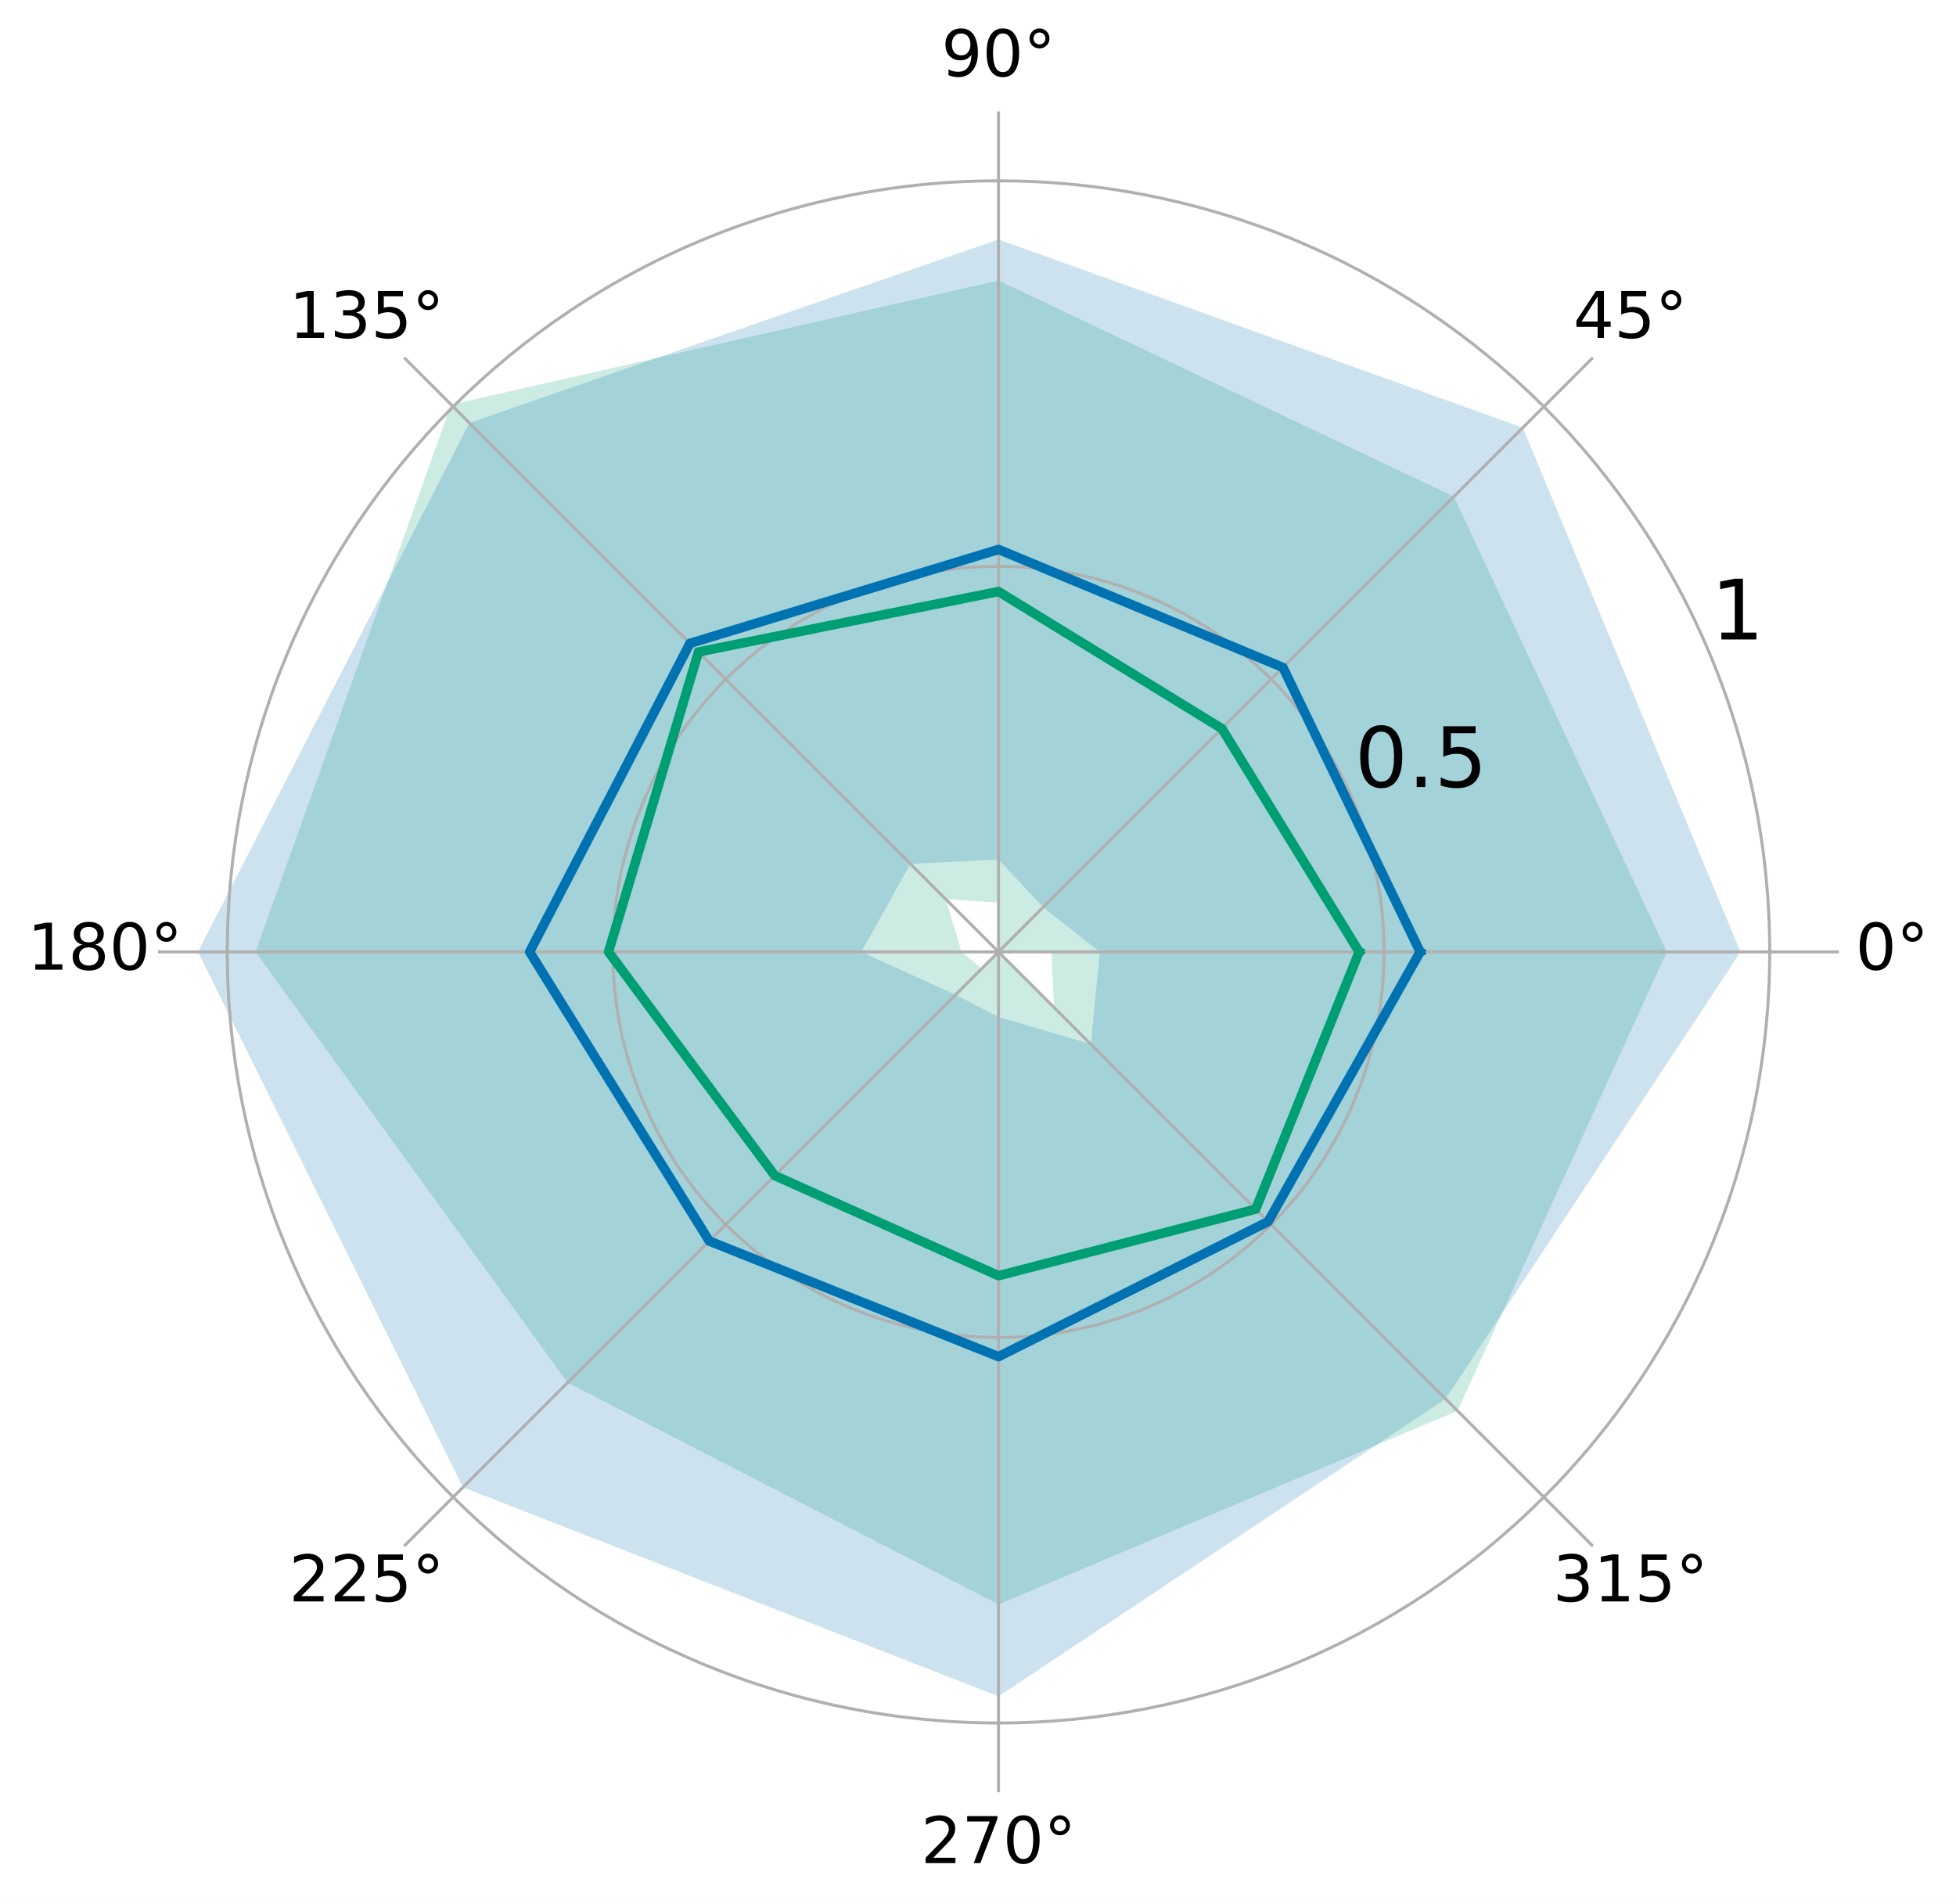
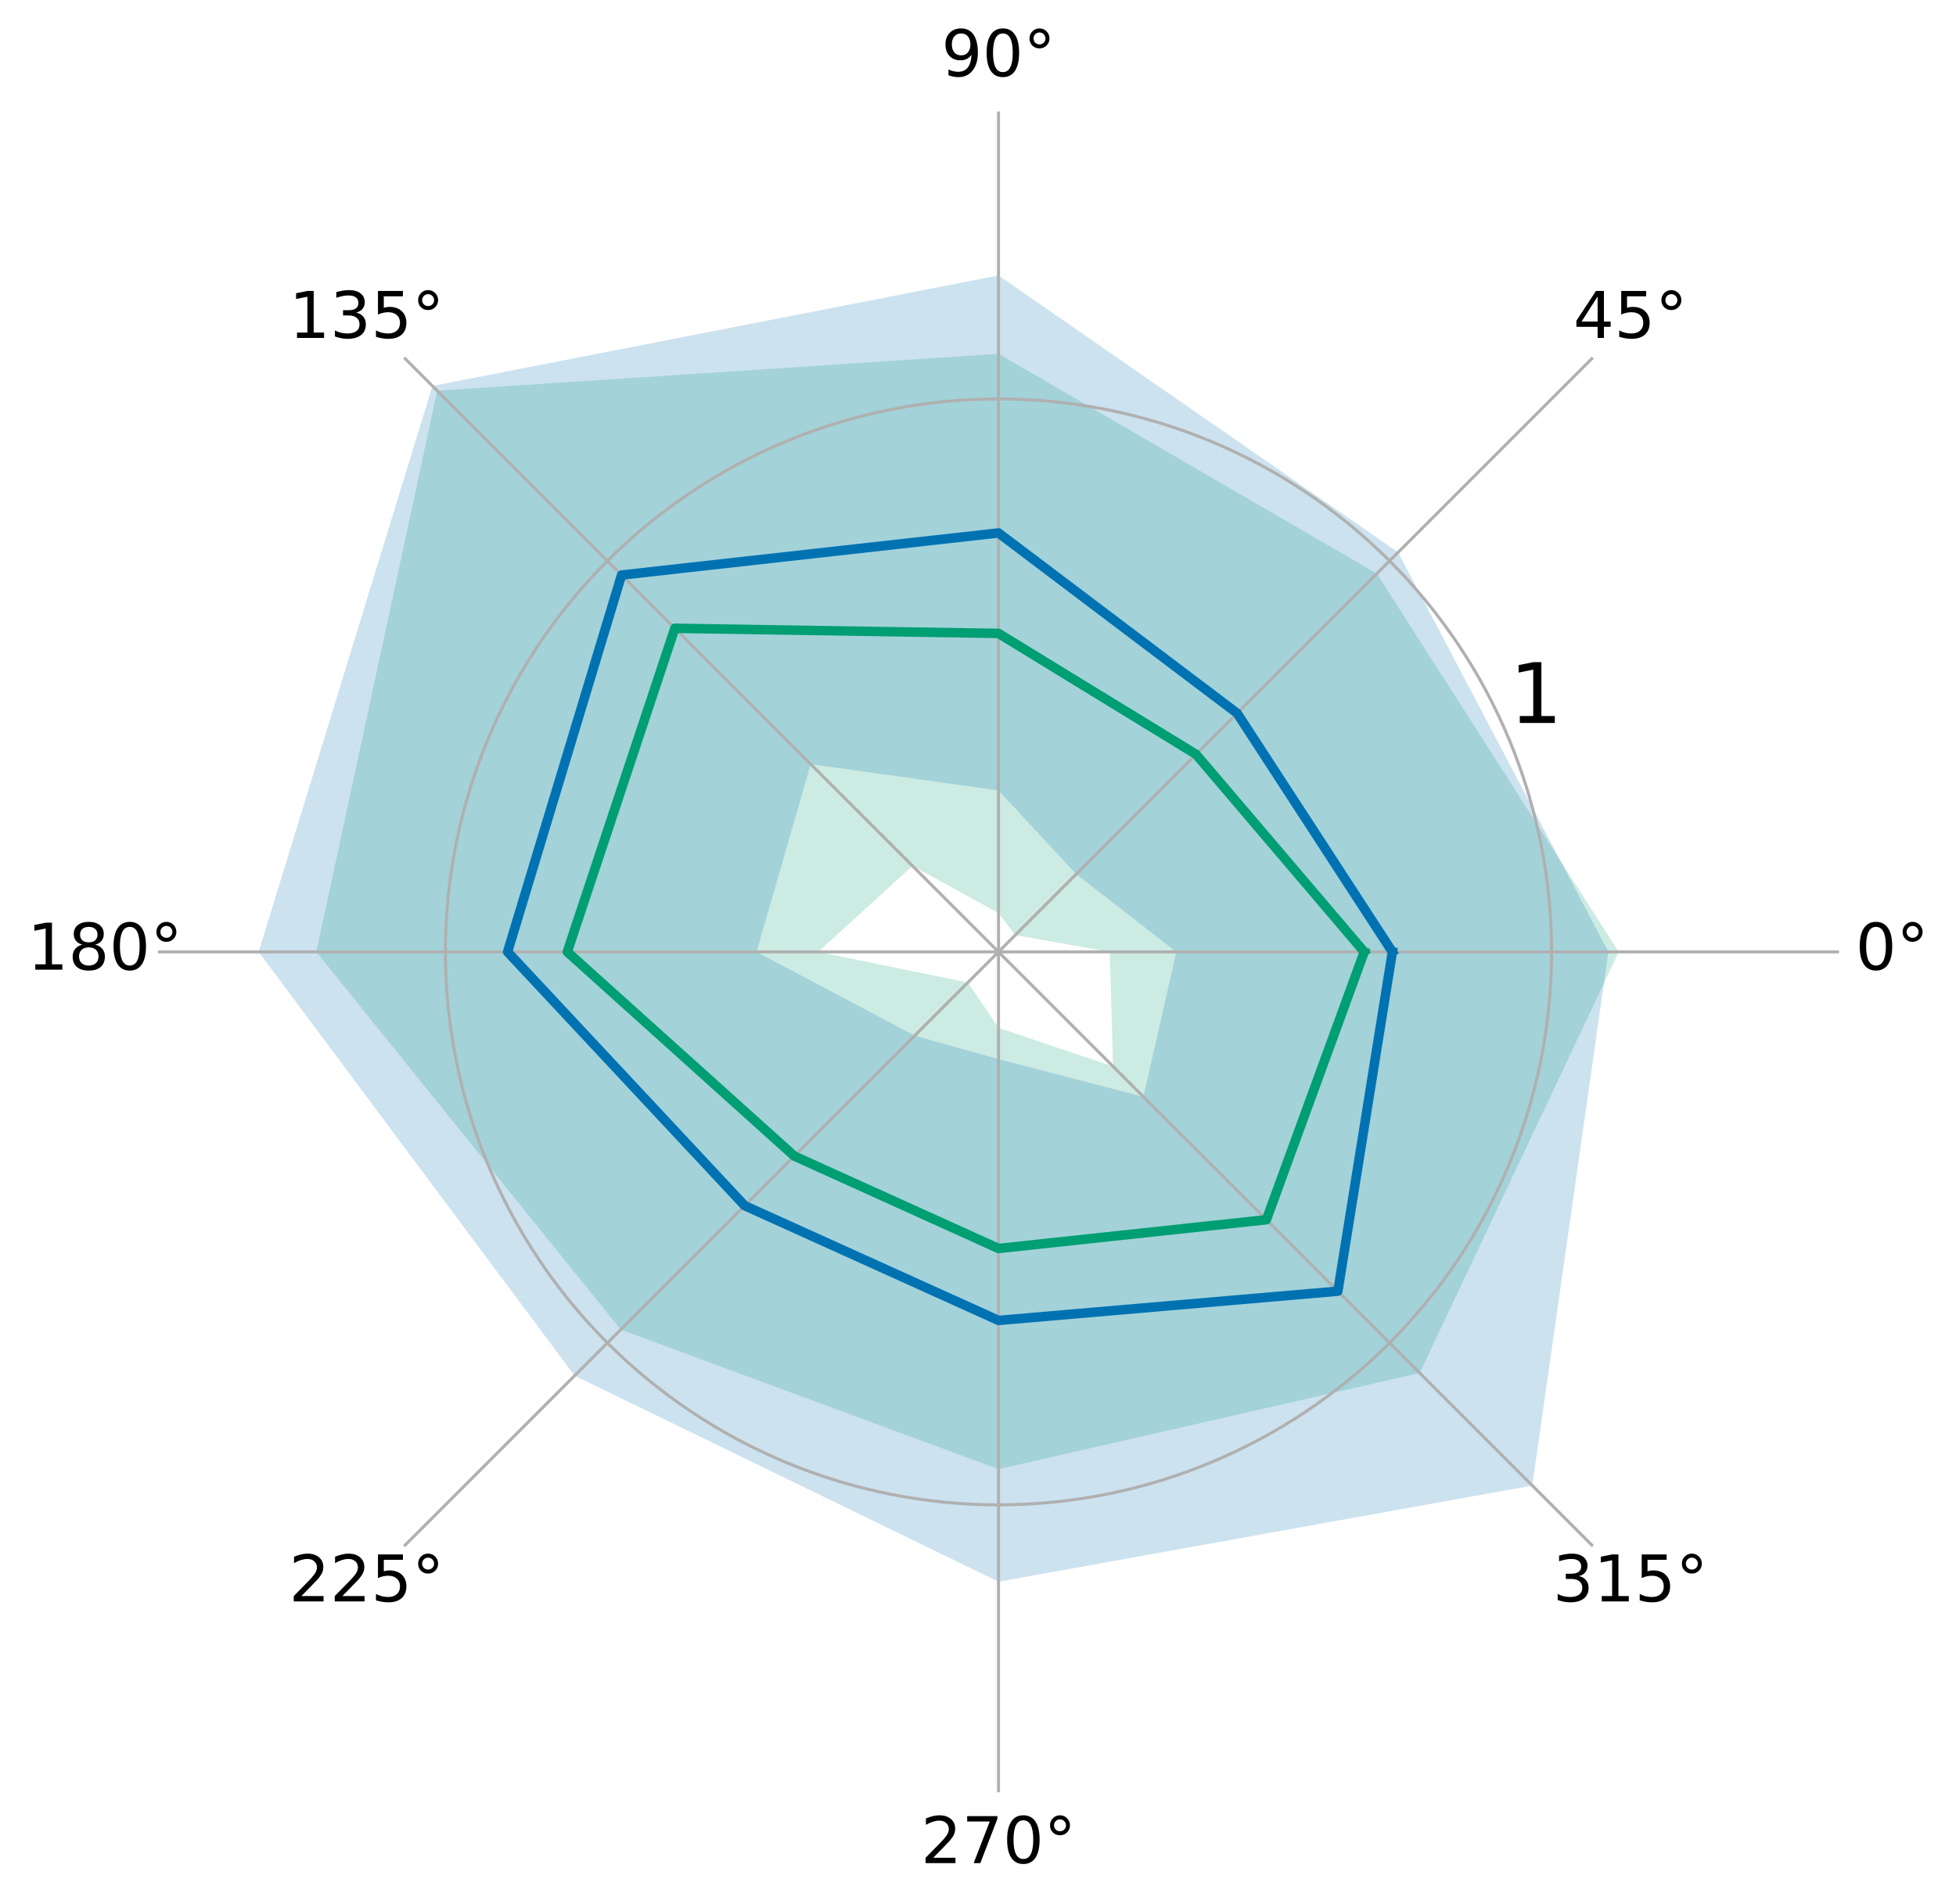
<svg xmlns="http://www.w3.org/2000/svg" xmlns:xlink="http://www.w3.org/1999/xlink" width="516.053pt" height="502.373pt" viewBox="0 0 516.053 502.373" version="1.1">
  <defs>
    <style type="text/css">*{stroke-linejoin: round; stroke-linecap: butt}</style>
  </defs>
  <g id="figure_1">
    <g id="patch_1">
      <path d="M 0 502.373  L 516.053 502.373  L 516.053 0  L 0 0  z " style="fill: #ffffff" />
    </g>
    <g id="axes_1">
      <g id="patch_2">
        <path d="M 485.194 251.186  C 485.194 222.065 479.458 193.227 468.314 166.323  C 457.17 139.418 440.834 114.97 420.242 94.378  C 399.651 73.787 375.203 57.451 348.298 46.307  C 321.394 35.163 292.556 29.426 263.434 29.426  C 234.313 29.426 205.475 35.163 178.57 46.307  C 151.666 57.451 127.218 73.787 106.626 94.378  C 86.035 114.97 69.699 139.418 58.555 166.323  C 47.411 193.227 41.674 222.065 41.674 251.186  C 41.674 280.308 47.411 309.146 58.555 336.05  C 69.699 362.955 86.035 387.403 106.626 407.994  C 127.218 428.586 151.666 444.922 178.57 456.066  C 205.475 467.21 234.313 472.946 263.434 472.946  C 292.556 472.946 321.394 467.21 348.298 456.066  C 375.203 444.922 399.651 428.586 420.242 407.994  C 440.834 387.403 457.17 362.955 468.314 336.05  C 479.458 309.146 485.194 280.308 485.194 251.186  M 263.434 251.186  C 263.434 251.186 263.434 251.186 263.434 251.186  C 263.434 251.186 263.434 251.186 263.434 251.186  C 263.434 251.186 263.434 251.186 263.434 251.186  C 263.434 251.186 263.434 251.186 263.434 251.186  C 263.434 251.186 263.434 251.186 263.434 251.186  C 263.434 251.186 263.434 251.186 263.434 251.186  C 263.434 251.186 263.434 251.186 263.434 251.186  C 263.434 251.186 263.434 251.186 263.434 251.186  C 263.434 251.186 263.434 251.186 263.434 251.186  C 263.434 251.186 263.434 251.186 263.434 251.186  C 263.434 251.186 263.434 251.186 263.434 251.186  C 263.434 251.186 263.434 251.186 263.434 251.186  C 263.434 251.186 263.434 251.186 263.434 251.186  C 263.434 251.186 263.434 251.186 263.434 251.186  C 263.434 251.186 263.434 251.186 263.434 251.186  C 263.434 251.186 263.434 251.186 263.434 251.186  z " style="fill: #ffffff" />
      </g>
      <g id="FillBetweenPolyCollection_1">
        <defs>
-           <path id="m14fdbce452" d="M 439.748 -251.186  L 277.43 -251.186  L 263.434 -251.186  L 263.434 -264.208  L 249.546 -265.075  L 253.671 -251.186  L 259.052 -246.804  L 263.434 -251.186  L 278.07 -236.551  L 277.43 -251.186  L 439.748 -251.186  L 439.748 -251.186  L 384.546 -130.074  L 263.434 -79.006  L 149.756 -137.508  L 67.416 -251.186  L 119.019 -395.601  L 263.434 -428.353  L 383.58 -371.332  L 439.748 -251.186  z " />
+           <path id="mfee6537043" d="M 427.063 -251.186  L 292.793 -251.186  L 267.863 -255.615  L 263.434 -261.448  L 240.726 -273.895  L 215.879 -251.186  L 255.35 -243.102  L 263.434 -231.151  L 293.66 -220.96  L 292.793 -251.186  L 427.063 -251.186  L 427.063 -251.186  L 374.559 -140.062  L 263.434 -114.692  L 163.766 -151.518  L 83.457 -251.186  L 115.357 -399.263  L 263.434 -409.007  L 363.253 -351.005  L 427.063 -251.186  z " />
        </defs>
-         <g clip-path="url(#p6b2d14ee84)">
-           <use xlink:href="#m14fdbce452" x="0" y="502.373" style="fill: #009e73; fill-opacity: 0.2" />
+         <g clip-path="url(#pfd3d1ab04d)">
+           <use xlink:href="#mfee6537043" x="0" y="502.373" style="fill: #009e73; fill-opacity: 0.2" />
        </g>
      </g>
      <g id="FillBetweenPolyCollection_2">
        <defs>
-           <path id="me4874ee43d" d="M 459.191 -251.186  L 290.161 -251.186  L 275.212 -262.964  L 263.434 -275.575  L 240.2 -274.421  L 227.227 -251.186  L 252.11 -239.862  L 263.434 -234.03  L 287.79 -226.83  L 290.161 -251.186  L 459.191 -251.186  L 459.191 -251.186  L 381.391 -133.23  L 263.434 -54.731  L 122.144 -109.896  L 52.234 -251.186  L 123.849 -390.772  L 263.434 -439.189  L 401.764 -389.516  L 459.191 -251.186  z " />
+           <path id="m43c867fa02" d="M 424.338 -251.186  L 310.361 -251.186  L 283.942 -271.694  L 263.434 -293.79  L 213.887 -300.734  L 199.594 -251.186  L 241.338 -229.09  L 263.434 -222.885  L 301.68 -212.94  L 310.361 -251.186  L 424.338 -251.186  L 424.338 -251.186  L 404.259 -110.362  L 263.434 -84.988  L 151.6 -139.352  L 68.238 -251.186  L 114.093 -400.527  L 263.434 -429.688  L 368.863 -356.615  L 424.338 -251.186  z " />
        </defs>
-         <g clip-path="url(#p6b2d14ee84)">
-           <use xlink:href="#me4874ee43d" x="0" y="502.373" style="fill: #0072b2; fill-opacity: 0.2" />
+         <g clip-path="url(#pfd3d1ab04d)">
+           <use xlink:href="#m43c867fa02" x="0" y="502.373" style="fill: #0072b2; fill-opacity: 0.2" />
        </g>
      </g>
      <g id="matplotlib.axis_1">
        <g id="xtick_1">
          <g id="line2d_1">
-             <path d="M 263.434 251.186  L 485.194 251.186  " clip-path="url(#p6b2d14ee84)" style="fill: none; stroke: #b0b0b0; stroke-width: 0.8; stroke-linecap: square" />
+             <path d="M 263.434 251.186  L 485.194 251.186  " clip-path="url(#pfd3d1ab04d)" style="fill: none; stroke: #b0b0b0; stroke-width: 0.8; stroke-linecap: square" />
          </g>
          <g id="text_1">
            <g transform="translate(489.5362 255.8773) scale(0.17 -0.17)">
              <defs>
                <path id="DejaVuSans-30" d="M 2034 4250  Q 1547 4250 1301 3770  Q 1056 3291 1056 2328  Q 1056 1369 1301 889  Q 1547 409 2034 409  Q 2525 409 2770 889  Q 3016 1369 3016 2328  Q 3016 3291 2770 3770  Q 2525 4250 2034 4250  z M 2034 4750  Q 2819 4750 3233 4129  Q 3647 3509 3647 2328  Q 3647 1150 3233 529  Q 2819 -91 2034 -91  Q 1250 -91 836 529  Q 422 1150 422 2328  Q 422 3509 836 4129  Q 1250 4750 2034 4750  z " transform="scale(0.015625)" />
                <path id="DejaVuSans-b0" d="M 1600 4347  Q 1350 4347 1178 4173  Q 1006 4000 1006 3750  Q 1006 3503 1178 3333  Q 1350 3163 1600 3163  Q 1850 3163 2022 3333  Q 2194 3503 2194 3750  Q 2194 3997 2020 4172  Q 1847 4347 1600 4347  z M 1600 4750  Q 1800 4750 1984 4673  Q 2169 4597 2303 4453  Q 2447 4313 2519 4134  Q 2591 3956 2591 3750  Q 2591 3338 2302 3052  Q 2013 2766 1594 2766  Q 1172 2766 890 3047  Q 609 3328 609 3750  Q 609 4169 896 4459  Q 1184 4750 1600 4750  z " transform="scale(0.015625)" />
              </defs>
              <use xlink:href="#DejaVuSans-30" />
              <use xlink:href="#DejaVuSans-b0" transform="translate(63.62305 0)" />
            </g>
          </g>
        </g>
        <g id="xtick_2">
          <g id="line2d_2">
-             <path d="M 263.434 251.186  L 420.242 94.378  " clip-path="url(#p6b2d14ee84)" style="fill: none; stroke: #b0b0b0; stroke-width: 0.8; stroke-linecap: square" />
+             <path d="M 263.434 251.186  L 420.242 94.378  " clip-path="url(#pfd3d1ab04d)" style="fill: none; stroke: #b0b0b0; stroke-width: 0.8; stroke-linecap: square" />
          </g>
          <g id="text_2">
            <g transform="translate(415.0756 89.16985) scale(0.17 -0.17)">
              <defs>
                <path id="DejaVuSans-34" d="M 2419 4116  L 825 1625  L 2419 1625  L 2419 4116  z M 2253 4666  L 3047 4666  L 3047 1625  L 3713 1625  L 3713 1100  L 3047 1100  L 3047 0  L 2419 0  L 2419 1100  L 313 1100  L 313 1709  L 2253 4666  z " transform="scale(0.015625)" />
                <path id="DejaVuSans-35" d="M 691 4666  L 3169 4666  L 3169 4134  L 1269 4134  L 1269 2991  Q 1406 3038 1543 3061  Q 1681 3084 1819 3084  Q 2600 3084 3056 2656  Q 3513 2228 3513 1497  Q 3513 744 3044 326  Q 2575 -91 1722 -91  Q 1428 -91 1123 -41  Q 819 9 494 109  L 494 744  Q 775 591 1075 516  Q 1375 441 1709 441  Q 2250 441 2565 725  Q 2881 1009 2881 1497  Q 2881 1984 2565 2268  Q 2250 2553 1709 2553  Q 1456 2553 1204 2497  Q 953 2441 691 2322  L 691 4666  z " transform="scale(0.015625)" />
              </defs>
              <use xlink:href="#DejaVuSans-34" />
              <use xlink:href="#DejaVuSans-35" transform="translate(63.62305 0)" />
              <use xlink:href="#DejaVuSans-b0" transform="translate(127.2461 0)" />
            </g>
          </g>
        </g>
        <g id="xtick_3">
          <g id="line2d_3">
-             <path d="M 263.434 251.186  L 263.434 29.426  " clip-path="url(#p6b2d14ee84)" style="fill: none; stroke: #b0b0b0; stroke-width: 0.8; stroke-linecap: square" />
+             <path d="M 263.434 251.186  L 263.434 29.426  " clip-path="url(#pfd3d1ab04d)" style="fill: none; stroke: #b0b0b0; stroke-width: 0.8; stroke-linecap: square" />
          </g>
          <g id="text_3">
            <g transform="translate(248.3681 20.11734) scale(0.17 -0.17)">
              <defs>
                <path id="DejaVuSans-39" d="M 703 97  L 703 672  Q 941 559 1184 500  Q 1428 441 1663 441  Q 2288 441 2617 861  Q 2947 1281 2994 2138  Q 2813 1869 2534 1725  Q 2256 1581 1919 1581  Q 1219 1581 811 2004  Q 403 2428 403 3163  Q 403 3881 828 4315  Q 1253 4750 1959 4750  Q 2769 4750 3195 4129  Q 3622 3509 3622 2328  Q 3622 1225 3098 567  Q 2575 -91 1691 -91  Q 1453 -91 1209 -44  Q 966 3 703 97  z M 1959 2075  Q 2384 2075 2632 2365  Q 2881 2656 2881 3163  Q 2881 3666 2632 3958  Q 2384 4250 1959 4250  Q 1534 4250 1286 3958  Q 1038 3666 1038 3163  Q 1038 2656 1286 2365  Q 1534 2075 1959 2075  z " transform="scale(0.015625)" />
              </defs>
              <use xlink:href="#DejaVuSans-39" />
              <use xlink:href="#DejaVuSans-30" transform="translate(63.62305 0)" />
              <use xlink:href="#DejaVuSans-b0" transform="translate(127.2461 0)" />
            </g>
          </g>
        </g>
        <g id="xtick_4">
          <g id="line2d_4">
-             <path d="M 263.434 251.186  L 106.626 94.378  " clip-path="url(#p6b2d14ee84)" style="fill: none; stroke: #b0b0b0; stroke-width: 0.8; stroke-linecap: square" />
+             <path d="M 263.434 251.186  L 106.626 94.378  " clip-path="url(#pfd3d1ab04d)" style="fill: none; stroke: #b0b0b0; stroke-width: 0.8; stroke-linecap: square" />
          </g>
          <g id="text_4">
            <g transform="translate(76.2525 89.16985) scale(0.17 -0.17)">
              <defs>
                <path id="DejaVuSans-31" d="M 794 531  L 1825 531  L 1825 4091  L 703 3866  L 703 4441  L 1819 4666  L 2450 4666  L 2450 531  L 3481 531  L 3481 0  L 794 0  L 794 531  z " transform="scale(0.015625)" />
                <path id="DejaVuSans-33" d="M 2597 2516  Q 3050 2419 3304 2112  Q 3559 1806 3559 1356  Q 3559 666 3084 287  Q 2609 -91 1734 -91  Q 1441 -91 1130 -33  Q 819 25 488 141  L 488 750  Q 750 597 1062 519  Q 1375 441 1716 441  Q 2309 441 2620 675  Q 2931 909 2931 1356  Q 2931 1769 2642 2001  Q 2353 2234 1838 2234  L 1294 2234  L 1294 2753  L 1863 2753  Q 2328 2753 2575 2939  Q 2822 3125 2822 3475  Q 2822 3834 2567 4026  Q 2313 4219 1838 4219  Q 1578 4219 1281 4162  Q 984 4106 628 3988  L 628 4550  Q 988 4650 1302 4700  Q 1616 4750 1894 4750  Q 2613 4750 3031 4423  Q 3450 4097 3450 3541  Q 3450 3153 3228 2886  Q 3006 2619 2597 2516  z " transform="scale(0.015625)" />
              </defs>
              <use xlink:href="#DejaVuSans-31" />
              <use xlink:href="#DejaVuSans-33" transform="translate(63.62305 0)" />
              <use xlink:href="#DejaVuSans-35" transform="translate(127.2461 0)" />
              <use xlink:href="#DejaVuSans-b0" transform="translate(190.8691 0)" />
            </g>
          </g>
        </g>
        <g id="xtick_5">
          <g id="line2d_5">
-             <path d="M 263.434 251.186  L 41.674 251.186  " clip-path="url(#p6b2d14ee84)" style="fill: none; stroke: #b0b0b0; stroke-width: 0.8; stroke-linecap: square" />
+             <path d="M 263.434 251.186  L 41.674 251.186  " clip-path="url(#pfd3d1ab04d)" style="fill: none; stroke: #b0b0b0; stroke-width: 0.8; stroke-linecap: square" />
          </g>
          <g id="text_5">
            <g transform="translate(7.2 255.8773) scale(0.17 -0.17)">
              <defs>
                <path id="DejaVuSans-38" d="M 2034 2216  Q 1584 2216 1326 1975  Q 1069 1734 1069 1313  Q 1069 891 1326 650  Q 1584 409 2034 409  Q 2484 409 2743 651  Q 3003 894 3003 1313  Q 3003 1734 2745 1975  Q 2488 2216 2034 2216  z M 1403 2484  Q 997 2584 770 2862  Q 544 3141 544 3541  Q 544 4100 942 4425  Q 1341 4750 2034 4750  Q 2731 4750 3128 4425  Q 3525 4100 3525 3541  Q 3525 3141 3298 2862  Q 3072 2584 2669 2484  Q 3125 2378 3379 2068  Q 3634 1759 3634 1313  Q 3634 634 3220 271  Q 2806 -91 2034 -91  Q 1263 -91 848 271  Q 434 634 434 1313  Q 434 1759 690 2068  Q 947 2378 1403 2484  z M 1172 3481  Q 1172 3119 1398 2916  Q 1625 2713 2034 2713  Q 2441 2713 2670 2916  Q 2900 3119 2900 3481  Q 2900 3844 2670 4047  Q 2441 4250 2034 4250  Q 1625 4250 1398 4047  Q 1172 3844 1172 3481  z " transform="scale(0.015625)" />
              </defs>
              <use xlink:href="#DejaVuSans-31" />
              <use xlink:href="#DejaVuSans-38" transform="translate(63.62305 0)" />
              <use xlink:href="#DejaVuSans-30" transform="translate(127.2461 0)" />
              <use xlink:href="#DejaVuSans-b0" transform="translate(190.8691 0)" />
            </g>
          </g>
        </g>
        <g id="xtick_6">
          <g id="line2d_6">
-             <path d="M 263.434 251.186  L 106.626 407.994  " clip-path="url(#p6b2d14ee84)" style="fill: none; stroke: #b0b0b0; stroke-width: 0.8; stroke-linecap: square" />
+             <path d="M 263.434 251.186  L 106.626 407.994  " clip-path="url(#pfd3d1ab04d)" style="fill: none; stroke: #b0b0b0; stroke-width: 0.8; stroke-linecap: square" />
          </g>
          <g id="text_6">
            <g transform="translate(76.2525 422.5848) scale(0.17 -0.17)">
              <defs>
                <path id="DejaVuSans-32" d="M 1228 531  L 3431 531  L 3431 0  L 469 0  L 469 531  Q 828 903 1448 1529  Q 2069 2156 2228 2338  Q 2531 2678 2651 2914  Q 2772 3150 2772 3378  Q 2772 3750 2511 3984  Q 2250 4219 1831 4219  Q 1534 4219 1204 4116  Q 875 4013 500 3803  L 500 4441  Q 881 4594 1212 4672  Q 1544 4750 1819 4750  Q 2544 4750 2975 4387  Q 3406 4025 3406 3419  Q 3406 3131 3298 2873  Q 3191 2616 2906 2266  Q 2828 2175 2409 1742  Q 1991 1309 1228 531  z " transform="scale(0.015625)" />
              </defs>
              <use xlink:href="#DejaVuSans-32" />
              <use xlink:href="#DejaVuSans-32" transform="translate(63.62305 0)" />
              <use xlink:href="#DejaVuSans-35" transform="translate(127.2461 0)" />
              <use xlink:href="#DejaVuSans-b0" transform="translate(190.8691 0)" />
            </g>
          </g>
        </g>
        <g id="xtick_7">
          <g id="line2d_7">
-             <path d="M 263.434 251.186  L 263.434 472.946  " clip-path="url(#p6b2d14ee84)" style="fill: none; stroke: #b0b0b0; stroke-width: 0.8; stroke-linecap: square" />
+             <path d="M 263.434 251.186  L 263.434 472.946  " clip-path="url(#pfd3d1ab04d)" style="fill: none; stroke: #b0b0b0; stroke-width: 0.8; stroke-linecap: square" />
          </g>
          <g id="text_7">
            <g transform="translate(242.96 491.6373) scale(0.17 -0.17)">
              <defs>
                <path id="DejaVuSans-37" d="M 525 4666  L 3525 4666  L 3525 4397  L 1831 0  L 1172 0  L 2766 4134  L 525 4134  L 525 4666  z " transform="scale(0.015625)" />
              </defs>
              <use xlink:href="#DejaVuSans-32" />
              <use xlink:href="#DejaVuSans-37" transform="translate(63.62305 0)" />
              <use xlink:href="#DejaVuSans-30" transform="translate(127.2461 0)" />
              <use xlink:href="#DejaVuSans-b0" transform="translate(190.8691 0)" />
            </g>
          </g>
        </g>
        <g id="xtick_8">
          <g id="line2d_8">
-             <path d="M 263.434 251.186  L 420.242 407.994  " clip-path="url(#p6b2d14ee84)" style="fill: none; stroke: #b0b0b0; stroke-width: 0.8; stroke-linecap: square" />
+             <path d="M 263.434 251.186  L 420.242 407.994  " clip-path="url(#pfd3d1ab04d)" style="fill: none; stroke: #b0b0b0; stroke-width: 0.8; stroke-linecap: square" />
          </g>
          <g id="text_8">
            <g transform="translate(409.6675 422.5848) scale(0.17 -0.17)">
              <use xlink:href="#DejaVuSans-33" />
              <use xlink:href="#DejaVuSans-31" transform="translate(63.62305 0)" />
              <use xlink:href="#DejaVuSans-35" transform="translate(127.2461 0)" />
              <use xlink:href="#DejaVuSans-b0" transform="translate(190.8691 0)" />
            </g>
          </g>
        </g>
      </g>
      <g id="matplotlib.axis_2">
        <g id="ytick_1">
          <g id="line2d_9">
-             <path d="M 365.17 251.186  C 365.17 237.827 362.539 224.597 357.426 212.254  C 352.313 199.911 344.819 188.695 335.372 179.248  C 325.926 169.802 314.71 162.307 302.367 157.195  C 290.024 152.082 276.794 149.451 263.434 149.451  C 250.075 149.451 236.845 152.082 224.502 157.195  C 212.159 162.307 200.943 169.802 191.496 179.248  C 182.05 188.695 174.555 199.911 169.443 212.254  C 164.33 224.597 161.699 237.827 161.699 251.186  C 161.699 264.546 164.33 277.776 169.443 290.119  C 174.555 302.462 182.05 313.678 191.496 323.124  C 200.943 332.571 212.159 340.065 224.502 345.178  C 236.845 350.291 250.075 352.922 263.434 352.922  C 276.794 352.922 290.024 350.291 302.367 345.178  C 314.71 340.065 325.926 332.571 335.372 323.124  C 344.819 313.678 352.313 302.462 357.426 290.119  C 362.539 277.776 365.17 264.546 365.17 251.186  " clip-path="url(#p6b2d14ee84)" style="fill: none; stroke: #b0b0b0; stroke-width: 0.8; stroke-linecap: square" />
+             <path d="M 409.351 251.186  C 409.351 232.025 405.577 213.049 398.244 195.346  C 390.911 177.643 380.163 161.557 366.613 148.008  C 353.064 134.458 336.977 123.71 319.274 116.377  C 301.571 109.044 282.596 105.27 263.434 105.27  C 244.273 105.27 225.297 109.044 207.594 116.377  C 189.891 123.71 173.805 134.458 160.256 148.008  C 146.706 161.557 135.958 177.643 128.625 195.346  C 121.292 213.049 117.517 232.025 117.517 251.186  C 117.517 270.348 121.292 289.323 128.625 307.026  C 135.958 324.729 146.706 340.816 160.256 354.365  C 173.805 367.915 189.891 378.663 207.594 385.996  C 225.297 393.329 244.273 397.103 263.434 397.103  C 282.596 397.103 301.571 393.329 319.274 385.996  C 336.977 378.663 353.064 367.915 366.613 354.365  C 380.163 340.816 390.911 324.729 398.244 307.026  C 405.577 289.323 409.351 270.348 409.351 251.186  " clip-path="url(#pfd3d1ab04d)" style="fill: none; stroke: #b0b0b0; stroke-width: 0.8; stroke-linecap: square" />
          </g>
          <g id="text_9">
-             <g transform="translate(357.426 207.6785) scale(0.22 -0.22)">
-               <defs>
-                 <path id="DejaVuSans-2e" d="M 684 794  L 1344 794  L 1344 0  L 684 0  L 684 794  z " transform="scale(0.015625)" />
-               </defs>
-               <use xlink:href="#DejaVuSans-30" />
-               <use xlink:href="#DejaVuSans-2e" transform="translate(63.62305 0)" />
-               <use xlink:href="#DejaVuSans-35" transform="translate(95.41016 0)" />
-             </g>
-           </g>
-         </g>
-         <g id="ytick_2">
-           <g id="line2d_10">
-             <path d="M 466.906 251.186  C 466.906 224.467 461.643 198.007 451.418 173.321  C 441.192 148.636 426.204 126.204 407.31 107.31  C 388.417 88.417 365.985 73.428 341.3 63.203  C 316.614 52.978 290.154 47.715 263.434 47.715  C 236.715 47.715 210.255 52.978 185.569 63.203  C 160.883 73.428 138.452 88.417 119.558 107.31  C 100.665 126.204 85.676 148.636 75.451 173.321  C 65.226 198.007 59.963 224.467 59.963 251.186  C 59.963 277.906 65.226 304.366 75.451 329.052  C 85.676 353.737 100.665 376.169 119.558 395.062  C 138.452 413.956 160.883 428.944 185.569 439.17  C 210.255 449.395 236.715 454.658 263.434 454.658  C 290.154 454.658 316.614 449.395 341.3 439.17  C 365.985 428.944 388.417 413.956 407.31 395.062  C 426.204 376.169 441.192 353.737 451.418 329.052  C 461.643 304.366 466.906 277.906 466.906 251.186  " clip-path="url(#p6b2d14ee84)" style="fill: none; stroke: #b0b0b0; stroke-width: 0.8; stroke-linecap: square" />
-           </g>
-           <g id="text_10">
-             <g transform="translate(451.4175 168.7459) scale(0.22 -0.22)">
+             <g transform="translate(398.244 190.7711) scale(0.22 -0.22)">
              <use xlink:href="#DejaVuSans-31" />
            </g>
          </g>
        </g>
      </g>
+       <g id="line2d_10">
+         <path d="M 359.928 251.186  L 315.558 199.063  L 263.434 167.145  L 178.042 165.794  L 149.668 251.186  L 209.558 305.063  L 263.434 329.451  L 334.11 321.862  L 359.928 251.186  " clip-path="url(#pfd3d1ab04d)" style="fill: none; stroke: #009e73; stroke-width: 2.5; stroke-linecap: square" />
+       </g>
      <g id="line2d_11">
-         <path d="M 358.589 251.186  L 322.361 192.26  L 263.434 156.092  L 184.283 172.035  L 160.543 251.186  L 204.404 310.217  L 263.434 336.635  L 331.308 319.06  L 358.589 251.186  " clip-path="url(#p6b2d14ee84)" style="fill: none; stroke: #009e73; stroke-width: 2.5; stroke-linecap: square" />
-       </g>
-       <g id="line2d_12">
-         <path d="M 374.676 251.186  L 338.488 176.133  L 263.434 144.991  L 182.024 169.776  L 139.73 251.186  L 187.127 327.494  L 263.434 357.992  L 334.59 322.343  L 374.676 251.186  " clip-path="url(#p6b2d14ee84)" style="fill: none; stroke: #0072b2; stroke-width: 2.5; stroke-linecap: square" />
+         <path d="M 367.349 251.186  L 326.402 188.218  L 263.434 140.634  L 163.99 151.742  L 133.916 251.186  L 196.469 318.152  L 263.434 348.436  L 352.969 340.722  L 367.349 251.186  " clip-path="url(#pfd3d1ab04d)" style="fill: none; stroke: #0072b2; stroke-width: 2.5; stroke-linecap: square" />
      </g>
    </g>
  </g>
  <defs>
-     <clipPath id="p6b2d14ee84">
+     <clipPath id="pfd3d1ab04d">
      <path d="M 485.194 251.186  C 485.194 222.065 479.458 193.227 468.314 166.323  C 457.17 139.418 440.834 114.97 420.242 94.378  C 399.651 73.787 375.203 57.451 348.298 46.307  C 321.394 35.163 292.556 29.426 263.434 29.426  C 234.313 29.426 205.475 35.163 178.57 46.307  C 151.666 57.451 127.218 73.787 106.626 94.378  C 86.035 114.97 69.699 139.418 58.555 166.323  C 47.411 193.227 41.674 222.065 41.674 251.186  C 41.674 280.308 47.411 309.146 58.555 336.05  C 69.699 362.955 86.035 387.403 106.626 407.994  C 127.218 428.586 151.666 444.922 178.57 456.066  C 205.475 467.21 234.313 472.946 263.434 472.946  C 292.556 472.946 321.394 467.21 348.298 456.066  C 375.203 444.922 399.651 428.586 420.242 407.994  C 440.834 387.403 457.17 362.955 468.314 336.05  C 479.458 309.146 485.194 280.308 485.194 251.186  M 263.434 251.186  C 263.434 251.186 263.434 251.186 263.434 251.186  C 263.434 251.186 263.434 251.186 263.434 251.186  C 263.434 251.186 263.434 251.186 263.434 251.186  C 263.434 251.186 263.434 251.186 263.434 251.186  C 263.434 251.186 263.434 251.186 263.434 251.186  C 263.434 251.186 263.434 251.186 263.434 251.186  C 263.434 251.186 263.434 251.186 263.434 251.186  C 263.434 251.186 263.434 251.186 263.434 251.186  C 263.434 251.186 263.434 251.186 263.434 251.186  C 263.434 251.186 263.434 251.186 263.434 251.186  C 263.434 251.186 263.434 251.186 263.434 251.186  C 263.434 251.186 263.434 251.186 263.434 251.186  C 263.434 251.186 263.434 251.186 263.434 251.186  C 263.434 251.186 263.434 251.186 263.434 251.186  C 263.434 251.186 263.434 251.186 263.434 251.186  C 263.434 251.186 263.434 251.186 263.434 251.186  z " />
    </clipPath>
  </defs>
</svg>
